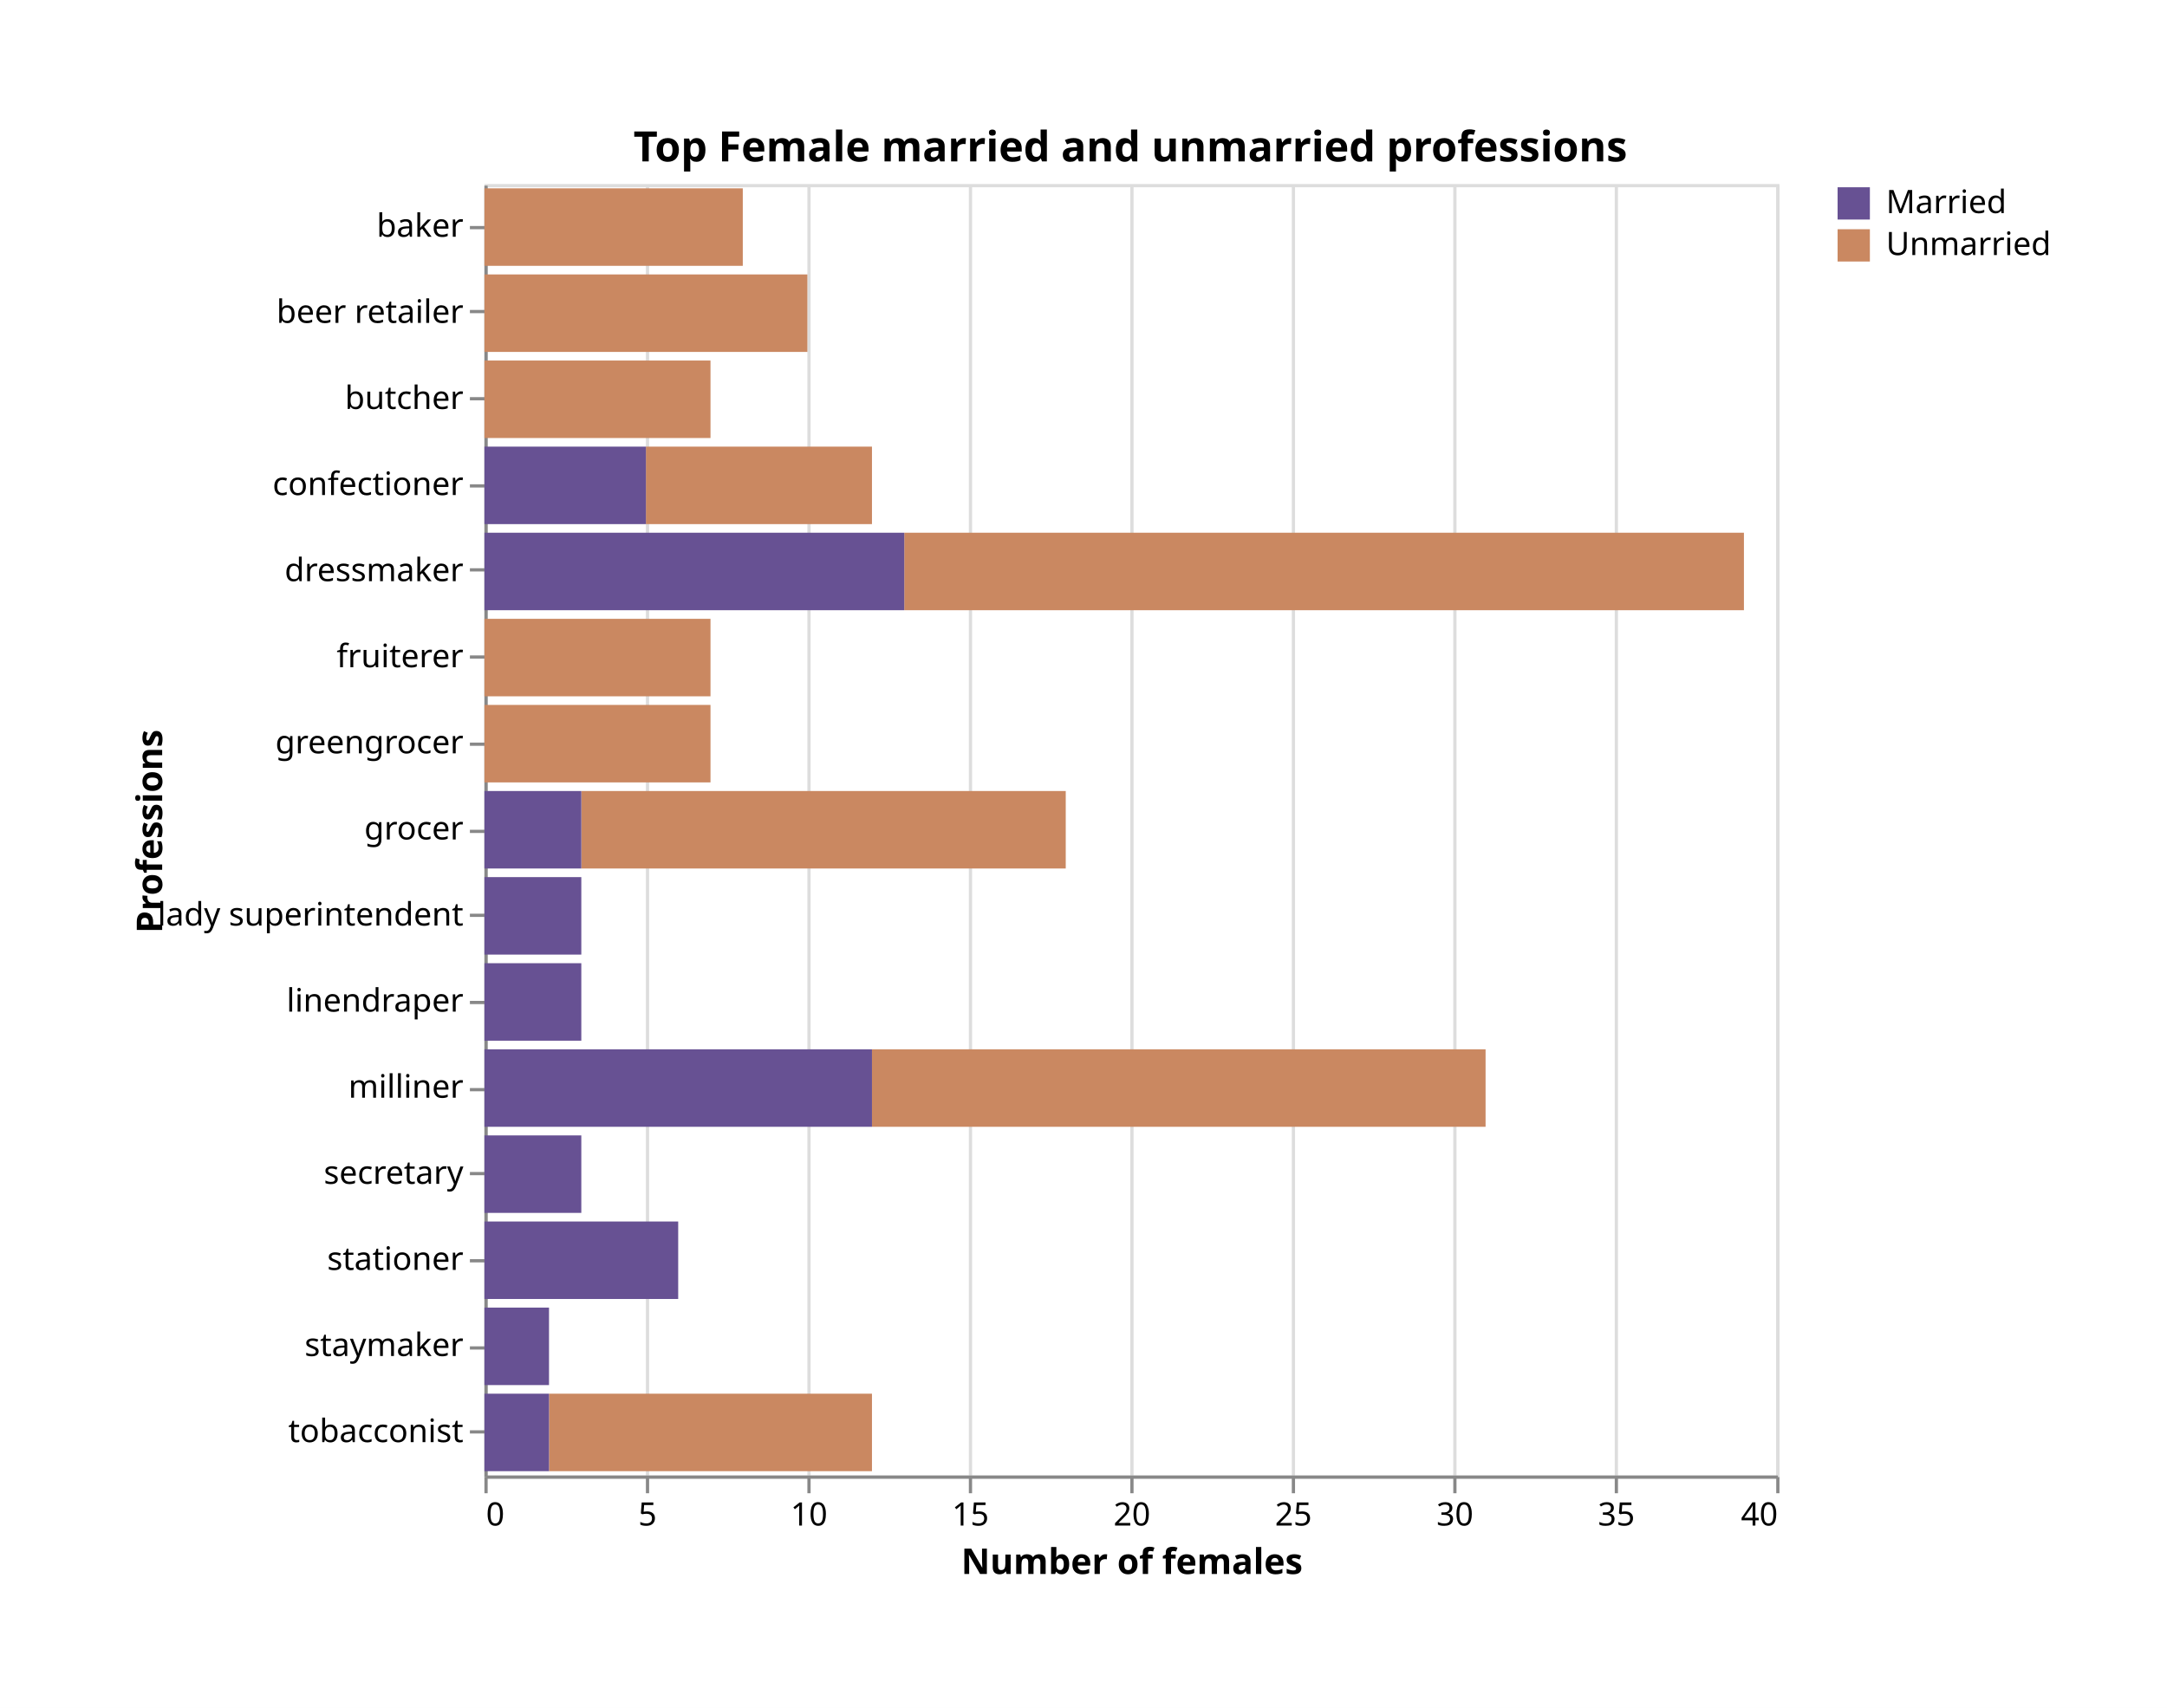
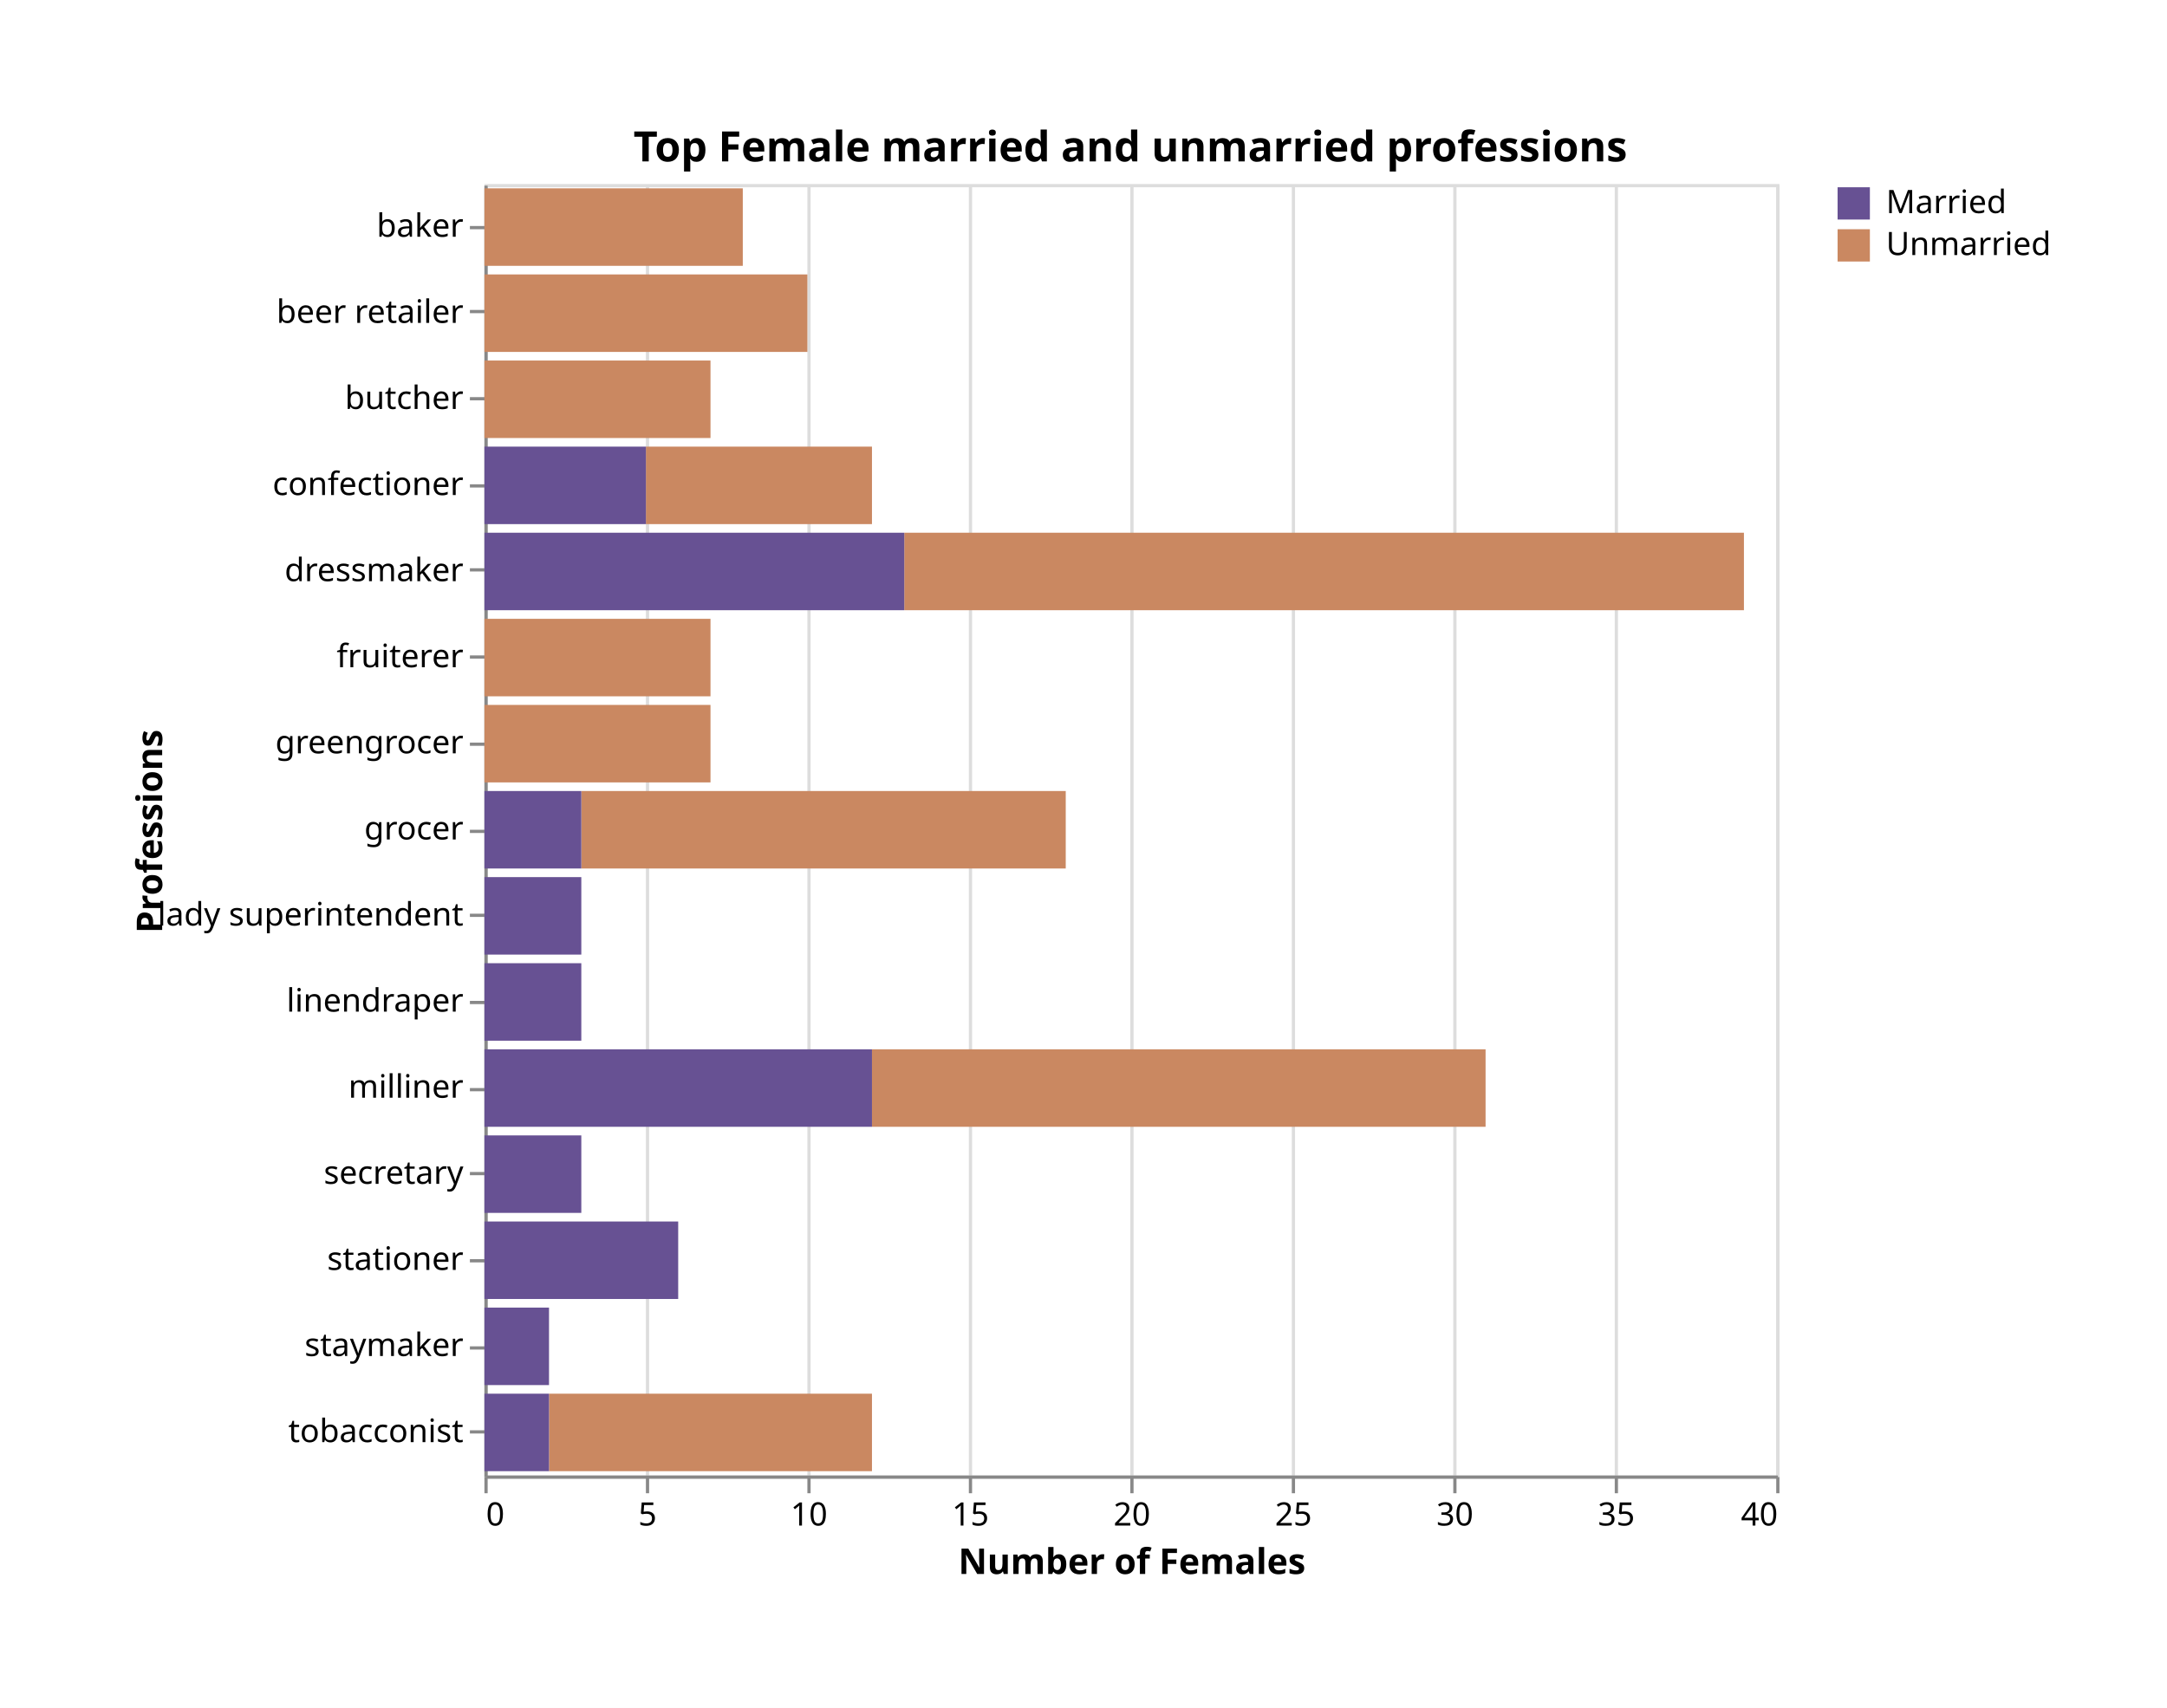
<svg xmlns="http://www.w3.org/2000/svg" class="marks" width="671" height="529" viewBox="0 0 671 529" version="1.1">
  <rect width="671" height="529" style="fill: white;" />
  <g transform="translate(150,57)">
    <g class="mark-group role-frame root" role="graphics-object" aria-roledescription="group mark container">
      <g transform="translate(0,0)">
        <path class="background" aria-hidden="true" d="M0.5,0.5h400v400h-400Z" style="fill: none; stroke: #ddd;" />
        <g>
          <g class="mark-group role-axis" role="graphics-symbol" aria-roledescription="axis" aria-label="X-axis for a linear scale with values from 0 to 40">
            <g transform="translate(0.5,400.5)">
              <path class="background" aria-hidden="true" d="M0,0h0v0h0Z" style="pointer-events: none; fill: none;" />
              <g>
                <g class="mark-rule role-axis-grid" style="pointer-events: none;">
                  <line transform="translate(0,0)" x2="0" y2="-400" style="fill: none; stroke: #ddd; stroke-width: 1; opacity: 1;" />
                  <line transform="translate(50,0)" x2="0" y2="-400" style="fill: none; stroke: #ddd; stroke-width: 1; opacity: 1;" />
                  <line transform="translate(100,0)" x2="0" y2="-400" style="fill: none; stroke: #ddd; stroke-width: 1; opacity: 1;" />
                  <line transform="translate(150,0)" x2="0" y2="-400" style="fill: none; stroke: #ddd; stroke-width: 1; opacity: 1;" />
                  <line transform="translate(200,0)" x2="0" y2="-400" style="fill: none; stroke: #ddd; stroke-width: 1; opacity: 1;" />
                  <line transform="translate(250,0)" x2="0" y2="-400" style="fill: none; stroke: #ddd; stroke-width: 1; opacity: 1;" />
                  <line transform="translate(300,0)" x2="0" y2="-400" style="fill: none; stroke: #ddd; stroke-width: 1; opacity: 1;" />
                  <line transform="translate(350,0)" x2="0" y2="-400" style="fill: none; stroke: #ddd; stroke-width: 1; opacity: 1;" />
                  <line transform="translate(400,0)" x2="0" y2="-400" style="fill: none; stroke: #ddd; stroke-width: 1; opacity: 1;" />
                </g>
              </g>
              <path class="foreground" aria-hidden="true" d="" style="pointer-events: none; display: none; fill: none;" />
            </g>
          </g>
-           <g class="mark-group role-axis" role="graphics-symbol" aria-roledescription="axis" aria-label="X-axis titled 'Number of females' for a linear scale with values from 0 to 40">
+           <g class="mark-group role-axis" role="graphics-symbol" aria-roledescription="axis" aria-label="X-axis titled 'Number of Females' for a linear scale with values from 0 to 40">
            <g transform="translate(0.5,400.5)">
              <path class="background" aria-hidden="true" d="M0,0h0v0h0Z" style="pointer-events: none; fill: none;" />
              <g>
                <g class="mark-rule role-axis-tick" style="pointer-events: none;">
                  <line transform="translate(0,0)" x2="0" y2="5" style="fill: none; stroke: #888; stroke-width: 1; opacity: 1;" />
                  <line transform="translate(50,0)" x2="0" y2="5" style="fill: none; stroke: #888; stroke-width: 1; opacity: 1;" />
                  <line transform="translate(100,0)" x2="0" y2="5" style="fill: none; stroke: #888; stroke-width: 1; opacity: 1;" />
                  <line transform="translate(150,0)" x2="0" y2="5" style="fill: none; stroke: #888; stroke-width: 1; opacity: 1;" />
                  <line transform="translate(200,0)" x2="0" y2="5" style="fill: none; stroke: #888; stroke-width: 1; opacity: 1;" />
                  <line transform="translate(250,0)" x2="0" y2="5" style="fill: none; stroke: #888; stroke-width: 1; opacity: 1;" />
                  <line transform="translate(300,0)" x2="0" y2="5" style="fill: none; stroke: #888; stroke-width: 1; opacity: 1;" />
                  <line transform="translate(350,0)" x2="0" y2="5" style="fill: none; stroke: #888; stroke-width: 1; opacity: 1;" />
                  <line transform="translate(400,0)" x2="0" y2="5" style="fill: none; stroke: #888; stroke-width: 1; opacity: 1;" />
                </g>
                <g class="mark-text role-axis-label" style="pointer-events: none;">
                  <text text-anchor="start" transform="translate(0,15)" style="font-family: sans-serif; font-size: 10px; fill: #000; opacity: 1;">0</text>
                  <text text-anchor="middle" transform="translate(50,15)" style="font-family: sans-serif; font-size: 10px; fill: #000; opacity: 1;">5</text>
                  <text text-anchor="middle" transform="translate(100,15)" style="font-family: sans-serif; font-size: 10px; fill: #000; opacity: 1;">10</text>
                  <text text-anchor="middle" transform="translate(150,15)" style="font-family: sans-serif; font-size: 10px; fill: #000; opacity: 1;">15</text>
                  <text text-anchor="middle" transform="translate(200,15)" style="font-family: sans-serif; font-size: 10px; fill: #000; opacity: 1;">20</text>
                  <text text-anchor="middle" transform="translate(250,15)" style="font-family: sans-serif; font-size: 10px; fill: #000; opacity: 1;">25</text>
                  <text text-anchor="middle" transform="translate(300,15)" style="font-family: sans-serif; font-size: 10px; fill: #000; opacity: 1;">30</text>
                  <text text-anchor="middle" transform="translate(350,15)" style="font-family: sans-serif; font-size: 10px; fill: #000; opacity: 1;">35</text>
                  <text text-anchor="end" transform="translate(400,15)" style="font-family: sans-serif; font-size: 10px; fill: #000; opacity: 1;">40</text>
                </g>
                <g class="mark-rule role-axis-domain" style="pointer-events: none;">
                  <line transform="translate(0,0)" x2="400" y2="0" style="fill: none; stroke: #888; stroke-width: 1; opacity: 1;" />
                </g>
                <g class="mark-text role-axis-title" style="pointer-events: none;">
-                   <text text-anchor="middle" transform="translate(200,30)" style="font-family: sans-serif; font-size: 11px; font-weight: bold; fill: #000; opacity: 1;">Number of females</text>
+                   <text text-anchor="middle" transform="translate(200,30)" style="font-family: sans-serif; font-size: 11px; font-weight: bold; fill: #000; opacity: 1;">Number of Females</text>
                </g>
              </g>
              <path class="foreground" aria-hidden="true" d="" style="pointer-events: none; display: none; fill: none;" />
            </g>
          </g>
          <g class="mark-group role-axis" role="graphics-symbol" aria-roledescription="axis" aria-label="Y-axis titled 'Professions' for a discrete scale with 15 values: baker, beer retailer, butcher, confectioner, dressmaker, ending with tobacconist">
            <g transform="translate(0.5,0.5)">
              <path class="background" aria-hidden="true" d="M0,0h0v0h0Z" style="pointer-events: none; fill: none;" />
              <g>
                <g class="mark-rule role-axis-tick" style="pointer-events: none;">
                  <line transform="translate(0,13)" x2="-5" y2="0" style="fill: none; stroke: #888; stroke-width: 1; opacity: 1;" />
                  <line transform="translate(0,39)" x2="-5" y2="0" style="fill: none; stroke: #888; stroke-width: 1; opacity: 1;" />
                  <line transform="translate(0,66)" x2="-5" y2="0" style="fill: none; stroke: #888; stroke-width: 1; opacity: 1;" />
                  <line transform="translate(0,93)" x2="-5" y2="0" style="fill: none; stroke: #888; stroke-width: 1; opacity: 1;" />
                  <line transform="translate(0,119)" x2="-5" y2="0" style="fill: none; stroke: #888; stroke-width: 1; opacity: 1;" />
                  <line transform="translate(0,146)" x2="-5" y2="0" style="fill: none; stroke: #888; stroke-width: 1; opacity: 1;" />
                  <line transform="translate(0,173)" x2="-5" y2="0" style="fill: none; stroke: #888; stroke-width: 1; opacity: 1;" />
                  <line transform="translate(0,200)" x2="-5" y2="0" style="fill: none; stroke: #888; stroke-width: 1; opacity: 1;" />
                  <line transform="translate(0,226)" x2="-5" y2="0" style="fill: none; stroke: #888; stroke-width: 1; opacity: 1;" />
                  <line transform="translate(0,253)" x2="-5" y2="0" style="fill: none; stroke: #888; stroke-width: 1; opacity: 1;" />
                  <line transform="translate(0,280)" x2="-5" y2="0" style="fill: none; stroke: #888; stroke-width: 1; opacity: 1;" />
                  <line transform="translate(0,306)" x2="-5" y2="0" style="fill: none; stroke: #888; stroke-width: 1; opacity: 1;" />
                  <line transform="translate(0,333)" x2="-5" y2="0" style="fill: none; stroke: #888; stroke-width: 1; opacity: 1;" />
                  <line transform="translate(0,360)" x2="-5" y2="0" style="fill: none; stroke: #888; stroke-width: 1; opacity: 1;" />
                  <line transform="translate(0,386)" x2="-5" y2="0" style="fill: none; stroke: #888; stroke-width: 1; opacity: 1;" />
                </g>
                <g class="mark-text role-axis-label" style="pointer-events: none;">
                  <text text-anchor="end" transform="translate(-7,15.83333)" style="font-family: sans-serif; font-size: 10px; fill: #000; opacity: 1;">baker</text>
                  <text text-anchor="end" transform="translate(-7,42.5)" style="font-family: sans-serif; font-size: 10px; fill: #000; opacity: 1;">beer retailer</text>
                  <text text-anchor="end" transform="translate(-7,69.16667)" style="font-family: sans-serif; font-size: 10px; fill: #000; opacity: 1;">butcher</text>
                  <text text-anchor="end" transform="translate(-7,95.83333)" style="font-family: sans-serif; font-size: 10px; fill: #000; opacity: 1;">confectioner</text>
                  <text text-anchor="end" transform="translate(-7,122.5)" style="font-family: sans-serif; font-size: 10px; fill: #000; opacity: 1;">dressmaker</text>
                  <text text-anchor="end" transform="translate(-7,149.1667)" style="font-family: sans-serif; font-size: 10px; fill: #000; opacity: 1;">fruiterer</text>
                  <text text-anchor="end" transform="translate(-7,175.8333)" style="font-family: sans-serif; font-size: 10px; fill: #000; opacity: 1;">greengrocer</text>
                  <text text-anchor="end" transform="translate(-7,202.5)" style="font-family: sans-serif; font-size: 10px; fill: #000; opacity: 1;">grocer</text>
                  <text text-anchor="end" transform="translate(-7,229.1667)" style="font-family: sans-serif; font-size: 10px; fill: #000; opacity: 1;">lady superintendent</text>
                  <text text-anchor="end" transform="translate(-7,255.8333)" style="font-family: sans-serif; font-size: 10px; fill: #000; opacity: 1;">linendraper</text>
                  <text text-anchor="end" transform="translate(-7,282.5)" style="font-family: sans-serif; font-size: 10px; fill: #000; opacity: 1;">milliner</text>
                  <text text-anchor="end" transform="translate(-7,309.1667)" style="font-family: sans-serif; font-size: 10px; fill: #000; opacity: 1;">secretary</text>
                  <text text-anchor="end" transform="translate(-7,335.8333)" style="font-family: sans-serif; font-size: 10px; fill: #000; opacity: 1;">stationer</text>
                  <text text-anchor="end" transform="translate(-7,362.5)" style="font-family: sans-serif; font-size: 10px; fill: #000; opacity: 1;">staymaker</text>
                  <text text-anchor="end" transform="translate(-7,389.1667)" style="font-family: sans-serif; font-size: 10px; fill: #000; opacity: 1;">tobacconist</text>
                </g>
                <g class="mark-rule role-axis-domain" style="pointer-events: none;">
                  <line transform="translate(0,0)" x2="0" y2="400" style="fill: none; stroke: #888; stroke-width: 1; opacity: 1;" />
                </g>
                <g class="mark-text role-axis-title" style="pointer-events: none;">
                  <text text-anchor="middle" transform="translate(-98.28516,200) rotate(-90) translate(0,-2)" style="font-family: sans-serif; font-size: 11px; font-weight: bold; fill: #000; opacity: 1;">Professions</text>
                </g>
              </g>
              <path class="foreground" aria-hidden="true" d="" style="pointer-events: none; display: none; fill: none;" />
            </g>
          </g>
          <g class="mark-rect role-mark marks" role="graphics-symbol" aria-roledescription="rect mark container">
            <path d="M130,108h260v24h-260Z" style="fill: #ca8861;" />
            <path d="M120,268h190v24h-190Z" style="fill: #ca8861;" />
            <path d="M30,188h150v24h-150Z" style="fill: #ca8861;" />
            <path d="M20,374.667h100v24h-100Z" style="fill: #ca8861;" />
            <path d="M0,28h100v24h-100Z" style="fill: #ca8861;" />
            <path d="M0,1.333h80v24h-80Z" style="fill: #ca8861;" />
            <path d="M0,161.333h70v24h-70Z" style="fill: #ca8861;" />
            <path d="M0,134.667h70v24h-70Z" style="fill: #ca8861;" />
            <path d="M50,81.333h70v24h-70Z" style="fill: #ca8861;" />
            <path d="M0,54.667h70v24h-70Z" style="fill: #ca8861;" />
            <path d="M0,108h130v24h-130Z" style="fill: #675193;" />
            <path d="M0,268h120v24h-120Z" style="fill: #675193;" />
            <path d="M0,321.333h60v24h-60Z" style="fill: #675193;" />
            <path d="M0,81.333h50v24h-50Z" style="fill: #675193;" />
            <path d="M0,294.667h30v24h-30Z" style="fill: #675193;" />
            <path d="M0,241.333h30v24h-30Z" style="fill: #675193;" />
            <path d="M0,214.667h30v24h-30Z" style="fill: #675193;" />
            <path d="M0,188h30v24h-30Z" style="fill: #675193;" />
            <path d="M0,374.667h20v24h-20Z" style="fill: #675193;" />
            <path d="M0,348h20v24h-20Z" style="fill: #675193;" />
          </g>
          <g class="mark-group role-legend" role="graphics-symbol" aria-roledescription="legend" aria-label="Symbol legend for fill color with 2 values: Married, Unmarried">
            <g transform="translate(418,0)">
              <path class="background" aria-hidden="true" d="M0,0h63v24h-63Z" style="pointer-events: none; fill: none;" />
              <g>
                <g class="mark-group role-legend-entry">
                  <g transform="translate(0,0)">
                    <path class="background" aria-hidden="true" d="M0,0h0v0h0Z" style="pointer-events: none; fill: none;" />
                    <g>
                      <g class="mark-group role-scope" role="graphics-object" aria-roledescription="group mark container">
                        <g transform="translate(0,0)">
                          <path class="background" aria-hidden="true" d="M0,0h62.68v11h-62.68Z" style="pointer-events: none; fill: none; opacity: 1;" />
                          <g>
                            <g class="mark-symbol role-legend-symbol" style="pointer-events: none;">
                              <path transform="translate(6,6)" d="M-5,-5h10v10h-10Z" style="fill: #675193; stroke-width: 1.5; opacity: 1;" />
                            </g>
                            <g class="mark-text role-legend-label" style="pointer-events: none;">
                              <text text-anchor="start" transform="translate(16,9)" style="font-family: sans-serif; font-size: 10px; fill: #000; opacity: 1;">Married</text>
                            </g>
                          </g>
                          <path class="foreground" aria-hidden="true" d="" style="pointer-events: none; display: none; fill: none;" />
                        </g>
                        <g transform="translate(0,13)">
                          <path class="background" aria-hidden="true" d="M0,0h62.68v11h-62.68Z" style="pointer-events: none; fill: none; opacity: 1;" />
                          <g>
                            <g class="mark-symbol role-legend-symbol" style="pointer-events: none;">
                              <path transform="translate(6,6)" d="M-5,-5h10v10h-10Z" style="fill: #ca8861; stroke-width: 1.5; opacity: 1;" />
                            </g>
                            <g class="mark-text role-legend-label" style="pointer-events: none;">
                              <text text-anchor="start" transform="translate(16,9)" style="font-family: sans-serif; font-size: 10px; fill: #000; opacity: 1;">Unmarried</text>
                            </g>
                          </g>
                          <path class="foreground" aria-hidden="true" d="" style="pointer-events: none; display: none; fill: none;" />
                        </g>
                      </g>
                    </g>
                    <path class="foreground" aria-hidden="true" d="" style="pointer-events: none; display: none; fill: none;" />
                  </g>
                </g>
              </g>
              <path class="foreground" aria-hidden="true" d="" style="pointer-events: none; display: none; fill: none;" />
            </g>
          </g>
          <g class="mark-group role-title">
            <g transform="translate(200,-17)">
              <path class="background" aria-hidden="true" d="M0,0h0v0h0Z" style="pointer-events: none; fill: none;" />
              <g>
                <g class="mark-text role-title-text" role="graphics-symbol" aria-roledescription="title" aria-label="Title text 'Top Female married and unmarried professions'" style="pointer-events: none;">
                  <text text-anchor="middle" transform="translate(0,10)" style="font-family: sans-serif; font-size: 13px; font-weight: bold; fill: #000; opacity: 1;">Top Female married and unmarried professions</text>
                </g>
              </g>
              <path class="foreground" aria-hidden="true" d="" style="pointer-events: none; display: none; fill: none;" />
            </g>
          </g>
        </g>
        <path class="foreground" aria-hidden="true" d="" style="display: none; fill: none;" />
      </g>
    </g>
  </g>
</svg>
